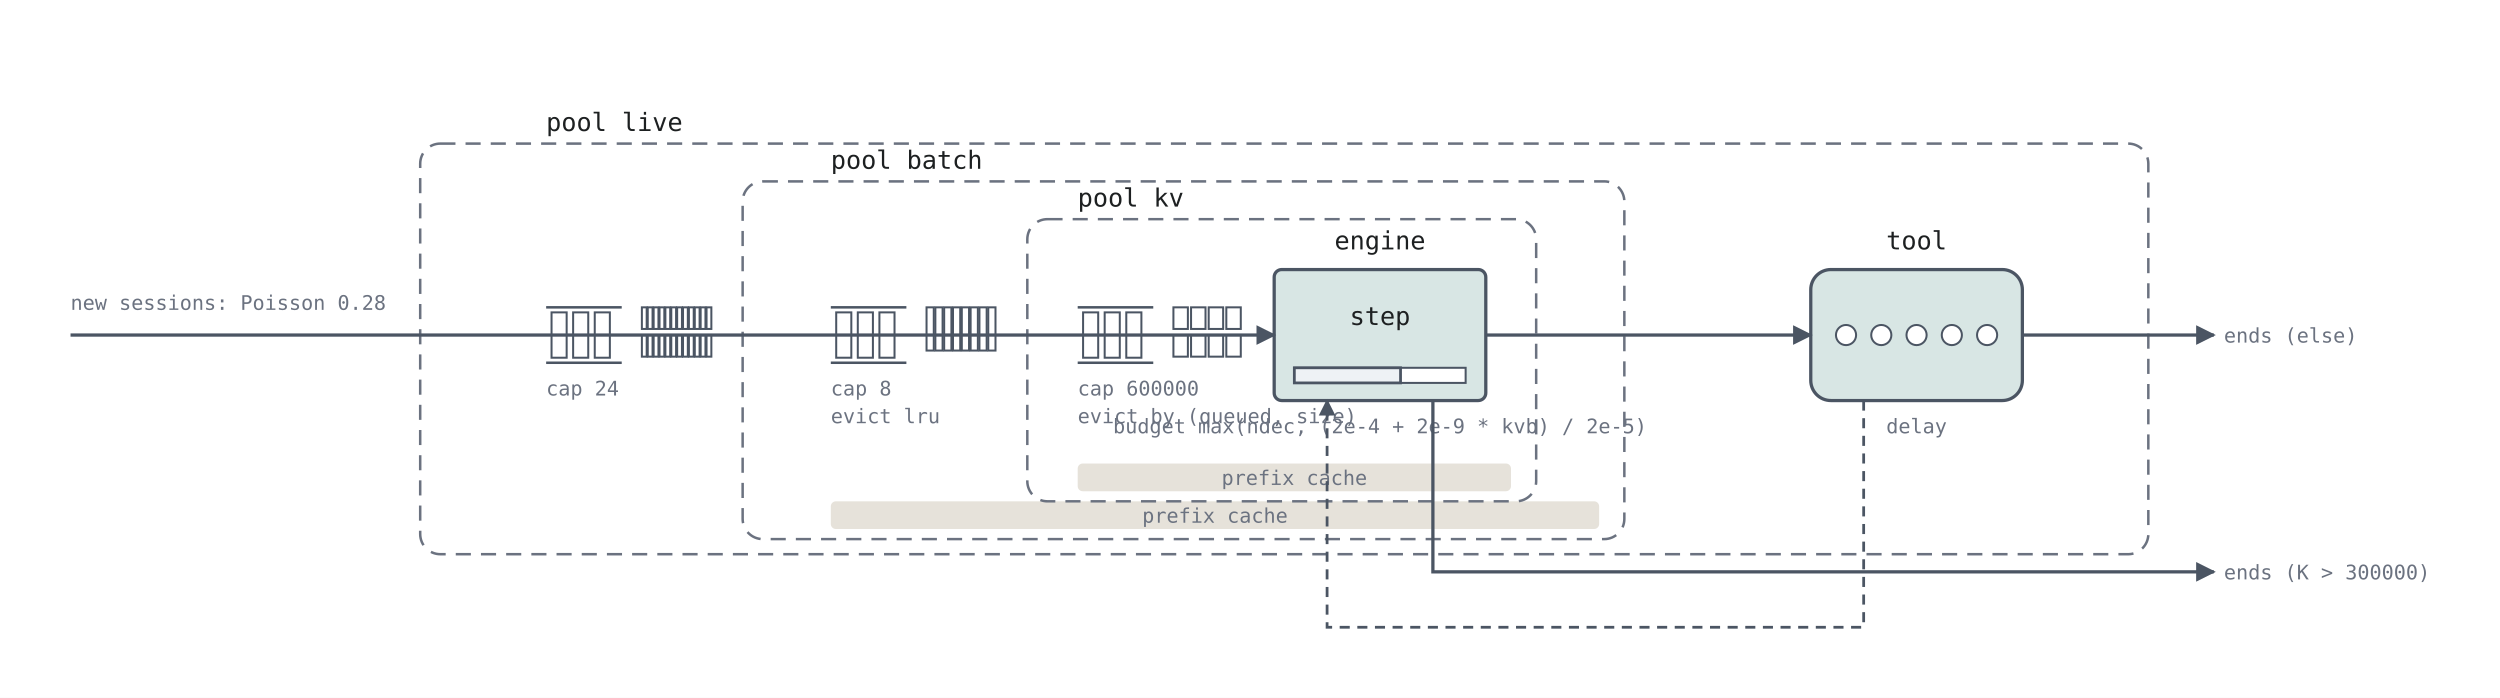
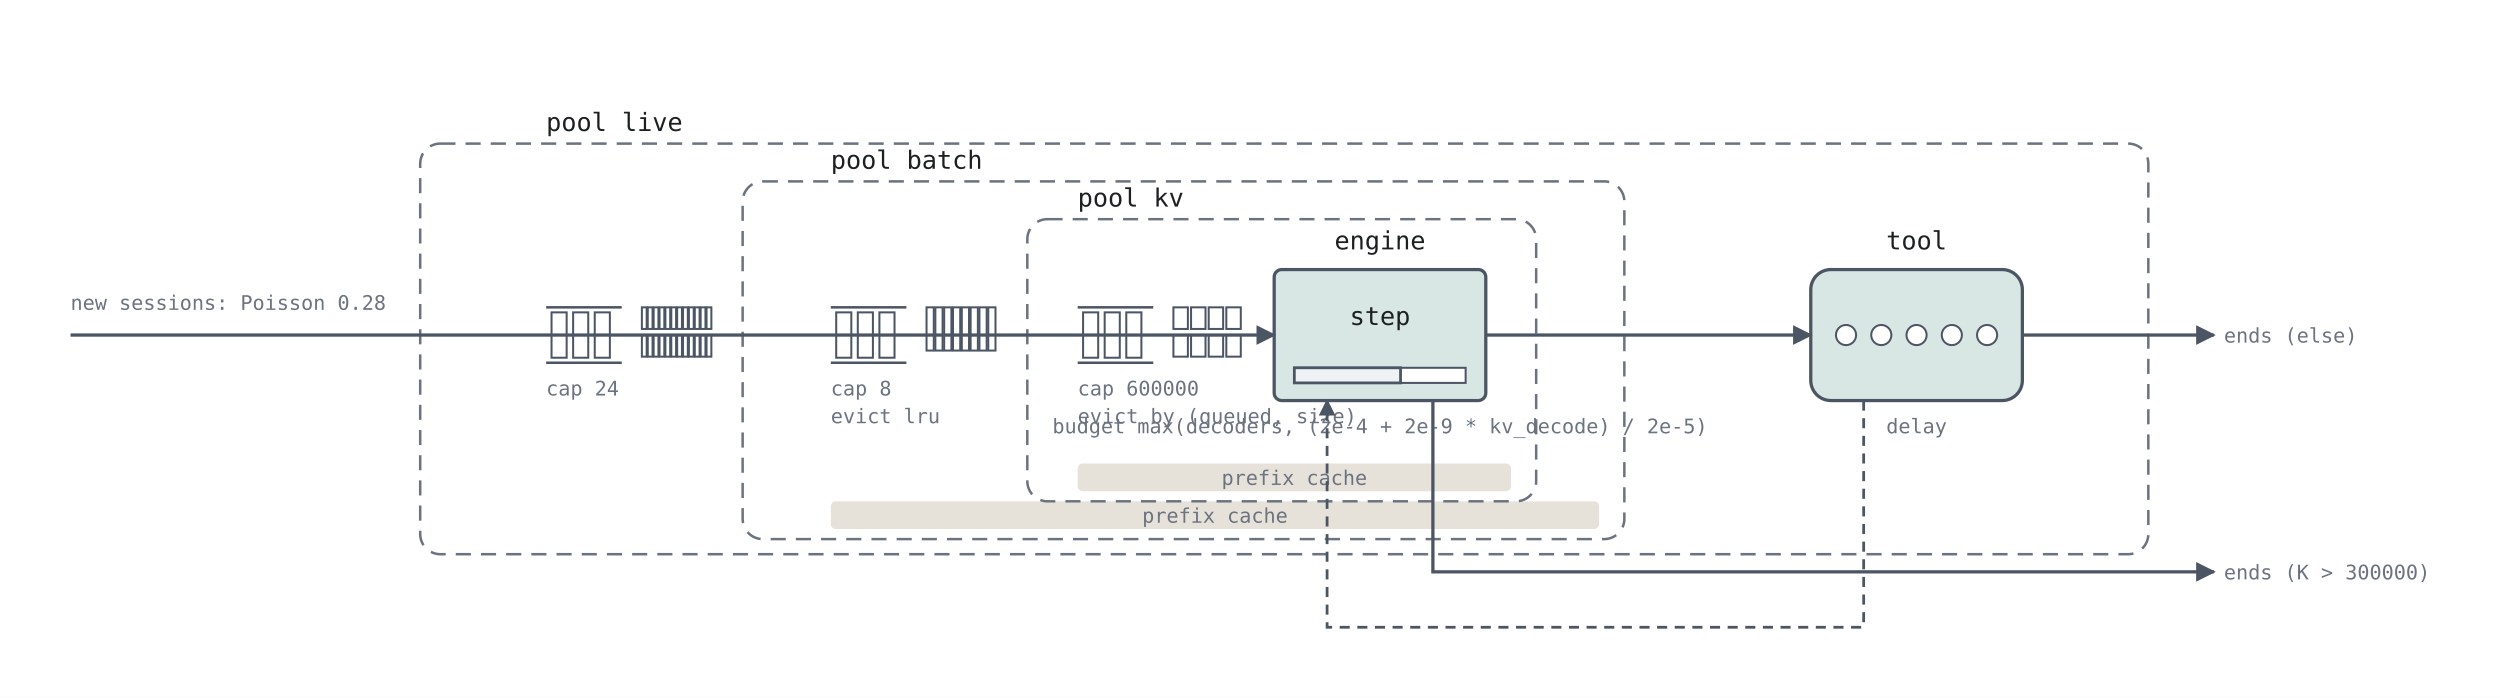
<svg xmlns="http://www.w3.org/2000/svg" width="992.4" height="277" viewBox="0 0 992.4 277" role="img">
  <style>
  text { font-family: ui-monospace, "SF Mono", Menlo, Consolas, monospace; }
  @media (prefers-color-scheme: dark) {
    text { fill: #e8e6e3; } text.dim { fill: #9aa4b2; }
    .bg { fill:#14171a }
    .solid { fill:#232a31;stroke:#b6bfcc }
    .body { fill:#232a31;stroke:#b6bfcc }
    .admission { fill:#232a31;stroke:#b6bfcc }
    .cached { fill:#33302a }
    .reserve { stroke:#9aa4b2 }
    .enclosure { stroke:#9aa4b2 }
    .station { fill:#26403d;stroke:#b6bfcc }
    .cell { fill:#14171a;stroke:#b6bfcc }
    .rail { stroke:#b6bfcc }
    .flow { stroke:#b6bfcc }
    .back { stroke:#b6bfcc }
    .relation { stroke:#9aa4b2 }
    .grow { stroke:#b6bfcc }
  }
</style>
  <defs>
    <marker id="a" viewBox="0 0 10 10" refX="9" refY="5" markerWidth="6" markerHeight="6" orient="auto-start-reverse">
      <path d="M0 0 L10 5 L0 10 z" fill="context-stroke" />
    </marker>
  </defs>
  <rect class="bg" fill="#ffffff" x="0" y="0" width="992.4" height="277" />
  <rect class="enclosure" fill="none" stroke="#6b7280" stroke-width="1" stroke-dasharray="6 4" x="166.8" y="57" width="686" height="163" rx="8" />
  <text x="216.8" y="52" text-anchor="start" font-size="10" fill="#1d2021">pool live</text>
  <path class="rail" fill="none" stroke="#4b5563" stroke-width="1" d="M216.8 122 L246.8 122 M216.8 144 L246.8 144" />
  <rect class="cell" fill="#ffffff" stroke="#4b5563" stroke-width=".8" x="218.94" y="124" width="6" height="18" />
  <rect class="cell" fill="#ffffff" stroke="#4b5563" stroke-width=".8" x="227.51" y="124" width="6" height="18" />
  <rect class="cell" fill="#ffffff" stroke="#4b5563" stroke-width=".8" x="236.09" y="124" width="6" height="18" />
  <rect class="cell" fill="#ffffff" stroke="#4b5563" stroke-width=".8" x="254.8" y="122" width="1.91" height="8.58" />
  <rect class="cell" fill="#ffffff" stroke="#4b5563" stroke-width=".8" x="257.13" y="122" width="1.91" height="8.58" />
  <rect class="cell" fill="#ffffff" stroke="#4b5563" stroke-width=".8" x="259.47" y="122" width="1.91" height="8.58" />
  <rect class="cell" fill="#ffffff" stroke="#4b5563" stroke-width=".8" x="261.8" y="122" width="1.91" height="8.58" />
  <rect class="cell" fill="#ffffff" stroke="#4b5563" stroke-width=".8" x="264.13" y="122" width="1.91" height="8.58" />
  <rect class="cell" fill="#ffffff" stroke="#4b5563" stroke-width=".8" x="266.47" y="122" width="1.91" height="8.58" />
  <rect class="cell" fill="#ffffff" stroke="#4b5563" stroke-width=".8" x="268.8" y="122" width="1.91" height="8.58" />
  <rect class="cell" fill="#ffffff" stroke="#4b5563" stroke-width=".8" x="271.13" y="122" width="1.91" height="8.58" />
  <rect class="cell" fill="#ffffff" stroke="#4b5563" stroke-width=".8" x="273.47" y="122" width="1.91" height="8.58" />
  <rect class="cell" fill="#ffffff" stroke="#4b5563" stroke-width=".8" x="275.8" y="122" width="1.91" height="8.58" />
  <rect class="cell" fill="#ffffff" stroke="#4b5563" stroke-width=".8" x="278.13" y="122" width="1.91" height="8.58" />
  <rect class="cell" fill="#ffffff" stroke="#4b5563" stroke-width=".8" x="280.47" y="122" width="1.91" height="8.58" />
  <rect class="cell" fill="#ffffff" stroke="#4b5563" stroke-width=".8" x="254.8" y="133" width="1.91" height="8.58" />
  <rect class="cell" fill="#ffffff" stroke="#4b5563" stroke-width=".8" x="257.13" y="133" width="1.91" height="8.58" />
  <rect class="cell" fill="#ffffff" stroke="#4b5563" stroke-width=".8" x="259.47" y="133" width="1.91" height="8.58" />
  <rect class="cell" fill="#ffffff" stroke="#4b5563" stroke-width=".8" x="261.8" y="133" width="1.91" height="8.58" />
  <rect class="cell" fill="#ffffff" stroke="#4b5563" stroke-width=".8" x="264.13" y="133" width="1.91" height="8.58" />
  <rect class="cell" fill="#ffffff" stroke="#4b5563" stroke-width=".8" x="266.47" y="133" width="1.91" height="8.58" />
  <rect class="cell" fill="#ffffff" stroke="#4b5563" stroke-width=".8" x="268.8" y="133" width="1.91" height="8.58" />
  <rect class="cell" fill="#ffffff" stroke="#4b5563" stroke-width=".8" x="271.13" y="133" width="1.91" height="8.58" />
  <rect class="cell" fill="#ffffff" stroke="#4b5563" stroke-width=".8" x="273.47" y="133" width="1.91" height="8.58" />
  <rect class="cell" fill="#ffffff" stroke="#4b5563" stroke-width=".8" x="275.8" y="133" width="1.91" height="8.58" />
  <rect class="cell" fill="#ffffff" stroke="#4b5563" stroke-width=".8" x="278.13" y="133" width="1.91" height="8.58" />
  <rect class="cell" fill="#ffffff" stroke="#4b5563" stroke-width=".8" x="280.47" y="133" width="1.91" height="8.58" />
  <text x="216.8" y="157" text-anchor="start" font-size="8" fill="#6b7280" class="dim">cap 24</text>
  <rect class="enclosure" fill="none" stroke="#6b7280" stroke-width="1" stroke-dasharray="6 4" x="294.8" y="72" width="350" height="142" rx="8" />
  <text x="329.8" y="67" text-anchor="start" font-size="10" fill="#1d2021">pool batch</text>
  <path class="rail" fill="none" stroke="#4b5563" stroke-width="1" d="M329.8 122 L359.8 122 M329.8 144 L359.8 144" />
  <rect class="cell" fill="#ffffff" stroke="#4b5563" stroke-width=".8" x="331.94" y="124" width="6" height="18" />
  <rect class="cell" fill="#ffffff" stroke="#4b5563" stroke-width=".8" x="340.51" y="124" width="6" height="18" />
  <rect class="cell" fill="#ffffff" stroke="#4b5563" stroke-width=".8" x="349.09" y="124" width="6" height="18" />
  <rect class="cell" fill="#ffffff" stroke="#4b5563" stroke-width=".8" x="367.8" y="122" width="2.87" height="17.16" />
  <rect class="cell" fill="#ffffff" stroke="#4b5563" stroke-width=".8" x="371.3" y="122" width="2.87" height="17.16" />
  <rect class="cell" fill="#ffffff" stroke="#4b5563" stroke-width=".8" x="374.8" y="122" width="2.87" height="17.16" />
  <rect class="cell" fill="#ffffff" stroke="#4b5563" stroke-width=".8" x="378.3" y="122" width="2.87" height="17.16" />
  <rect class="cell" fill="#ffffff" stroke="#4b5563" stroke-width=".8" x="381.8" y="122" width="2.87" height="17.16" />
  <rect class="cell" fill="#ffffff" stroke="#4b5563" stroke-width=".8" x="385.3" y="122" width="2.87" height="17.16" />
  <rect class="cell" fill="#ffffff" stroke="#4b5563" stroke-width=".8" x="388.8" y="122" width="2.87" height="17.16" />
  <rect class="cell" fill="#ffffff" stroke="#4b5563" stroke-width=".8" x="392.3" y="122" width="2.87" height="17.16" />
  <text x="329.8" y="157" text-anchor="start" font-size="8" fill="#6b7280" class="dim">cap 8</text>
  <text x="329.8" y="168" text-anchor="start" font-size="8" fill="#6b7280" class="dim">evict lru</text>
  <rect class="cached" fill="#e6e2da" stroke="none" x="329.8" y="199" width="305" height="11" rx="2" />
  <text x="482.3" y="207.5" text-anchor="middle" font-size="8" fill="#6b7280" class="dim">prefix cache</text>
  <rect class="enclosure" fill="none" stroke="#6b7280" stroke-width="1" stroke-dasharray="6 4" x="407.8" y="87" width="202" height="112" rx="8" />
  <text x="427.8" y="82" text-anchor="start" font-size="10" fill="#1d2021">pool kv</text>
  <path class="rail" fill="none" stroke="#4b5563" stroke-width="1" d="M427.8 122 L457.8 122 M427.8 144 L457.8 144" />
  <rect class="cell" fill="#ffffff" stroke="#4b5563" stroke-width=".8" x="429.94" y="124" width="6" height="18" />
  <rect class="cell" fill="#ffffff" stroke="#4b5563" stroke-width=".8" x="438.51" y="124" width="6" height="18" />
  <rect class="cell" fill="#ffffff" stroke="#4b5563" stroke-width=".8" x="447.09" y="124" width="6" height="18" />
  <rect class="cell" fill="#ffffff" stroke="#4b5563" stroke-width=".8" x="465.8" y="122" width="5.74" height="8.58" />
  <rect class="cell" fill="#ffffff" stroke="#4b5563" stroke-width=".8" x="472.8" y="122" width="5.74" height="8.58" />
  <rect class="cell" fill="#ffffff" stroke="#4b5563" stroke-width=".8" x="479.8" y="122" width="5.74" height="8.58" />
  <rect class="cell" fill="#ffffff" stroke="#4b5563" stroke-width=".8" x="486.8" y="122" width="5.74" height="8.58" />
  <rect class="cell" fill="#ffffff" stroke="#4b5563" stroke-width=".8" x="465.8" y="133" width="5.74" height="8.58" />
  <rect class="cell" fill="#ffffff" stroke="#4b5563" stroke-width=".8" x="472.8" y="133" width="5.74" height="8.58" />
  <rect class="cell" fill="#ffffff" stroke="#4b5563" stroke-width=".8" x="479.8" y="133" width="5.74" height="8.58" />
  <rect class="cell" fill="#ffffff" stroke="#4b5563" stroke-width=".8" x="486.8" y="133" width="5.74" height="8.58" />
  <text x="427.8" y="157" text-anchor="start" font-size="8" fill="#6b7280" class="dim">cap 600000</text>
  <text x="427.8" y="168" text-anchor="start" font-size="8" fill="#6b7280" class="dim">evict by (queued, size)</text>
  <rect class="cached" fill="#e6e2da" stroke="none" x="427.8" y="184" width="172" height="11" rx="2" />
  <text x="513.8" y="192.5" text-anchor="middle" font-size="8" fill="#6b7280" class="dim">prefix cache</text>
  <rect class="station" fill="#d8e6e4" stroke="#4b5563" stroke-width="1.3" x="505.8" y="107" width="84" height="52" rx="3" />
  <rect class="cell" fill="#ffffff" stroke="#4b5563" stroke-width=".8" x="513.8" y="146" width="68" height="6" />
  <rect class="solid" fill="#eef2f5" stroke="#4b5563" stroke-width="1.1" x="513.8" y="146" width="42.16" height="6" />
  <text x="547.8" y="129" text-anchor="middle" font-size="10" fill="#1d2021">step</text>
  <text x="547.8" y="99" text-anchor="middle" font-size="10" fill="#1d2021">engine</text>
-   <text x="547.8" y="172" text-anchor="middle" font-size="8" fill="#6b7280" class="dim">budget max(ndec, (2e-4 + 2e-9 * kvb) / 2e-5)</text>
+   <text x="547.8" y="172" text-anchor="middle" font-size="8" fill="#6b7280" class="dim">budget max(decoders, (2e-4 + 2e-9 * kv_decode) / 2e-5)</text>
  <rect class="station" fill="#d8e6e4" stroke="#4b5563" stroke-width="1.3" x="718.8" y="107" width="84" height="52" rx="8" />
  <circle class="cell" fill="#ffffff" stroke="#4b5563" stroke-width=".8" cx="732.8" cy="133" r="4" />
  <circle class="cell" fill="#ffffff" stroke="#4b5563" stroke-width=".8" cx="746.8" cy="133" r="4" />
  <circle class="cell" fill="#ffffff" stroke="#4b5563" stroke-width=".8" cx="760.8" cy="133" r="4" />
  <circle class="cell" fill="#ffffff" stroke="#4b5563" stroke-width=".8" cx="774.8" cy="133" r="4" />
  <circle class="cell" fill="#ffffff" stroke="#4b5563" stroke-width=".8" cx="788.8" cy="133" r="4" />
  <text x="760.8" y="99" text-anchor="middle" font-size="10" fill="#1d2021">tool</text>
  <text x="760.8" y="172" text-anchor="middle" font-size="8" fill="#6b7280" class="dim">delay</text>
  <path class="flow" fill="none" stroke="#4b5563" stroke-width="1.3" d="M28 133 L505.8 133" marker-end="url(#a)" />
  <text x="28" y="123" text-anchor="start" font-size="8" fill="#6b7280" class="dim">new sessions: Poisson 0.28</text>
  <path class="flow" fill="none" stroke="#4b5563" stroke-width="1.3" d="M568.8 159 L568.8 227 L878.8 227" marker-end="url(#a)" />
  <text x="882.8" y="230" text-anchor="start" font-size="8" fill="#6b7280" class="dim">ends (K &gt; 300000)</text>
  <path class="flow" fill="none" stroke="#4b5563" stroke-width="1.3" d="M589.8 133 L718.8 133" marker-end="url(#a)" />
  <path class="flow" fill="none" stroke="#4b5563" stroke-width="1.3" d="M802.8 133 L878.8 133" marker-end="url(#a)" />
  <text x="882.8" y="136" text-anchor="start" font-size="8" fill="#6b7280" class="dim">ends (else)</text>
  <path class="back" fill="none" stroke="#4b5563" stroke-width="1.1" stroke-dasharray="4 3" d="M739.8 159 L739.8 249 L526.8 249 L526.8 159" marker-end="url(#a)" />
</svg>
